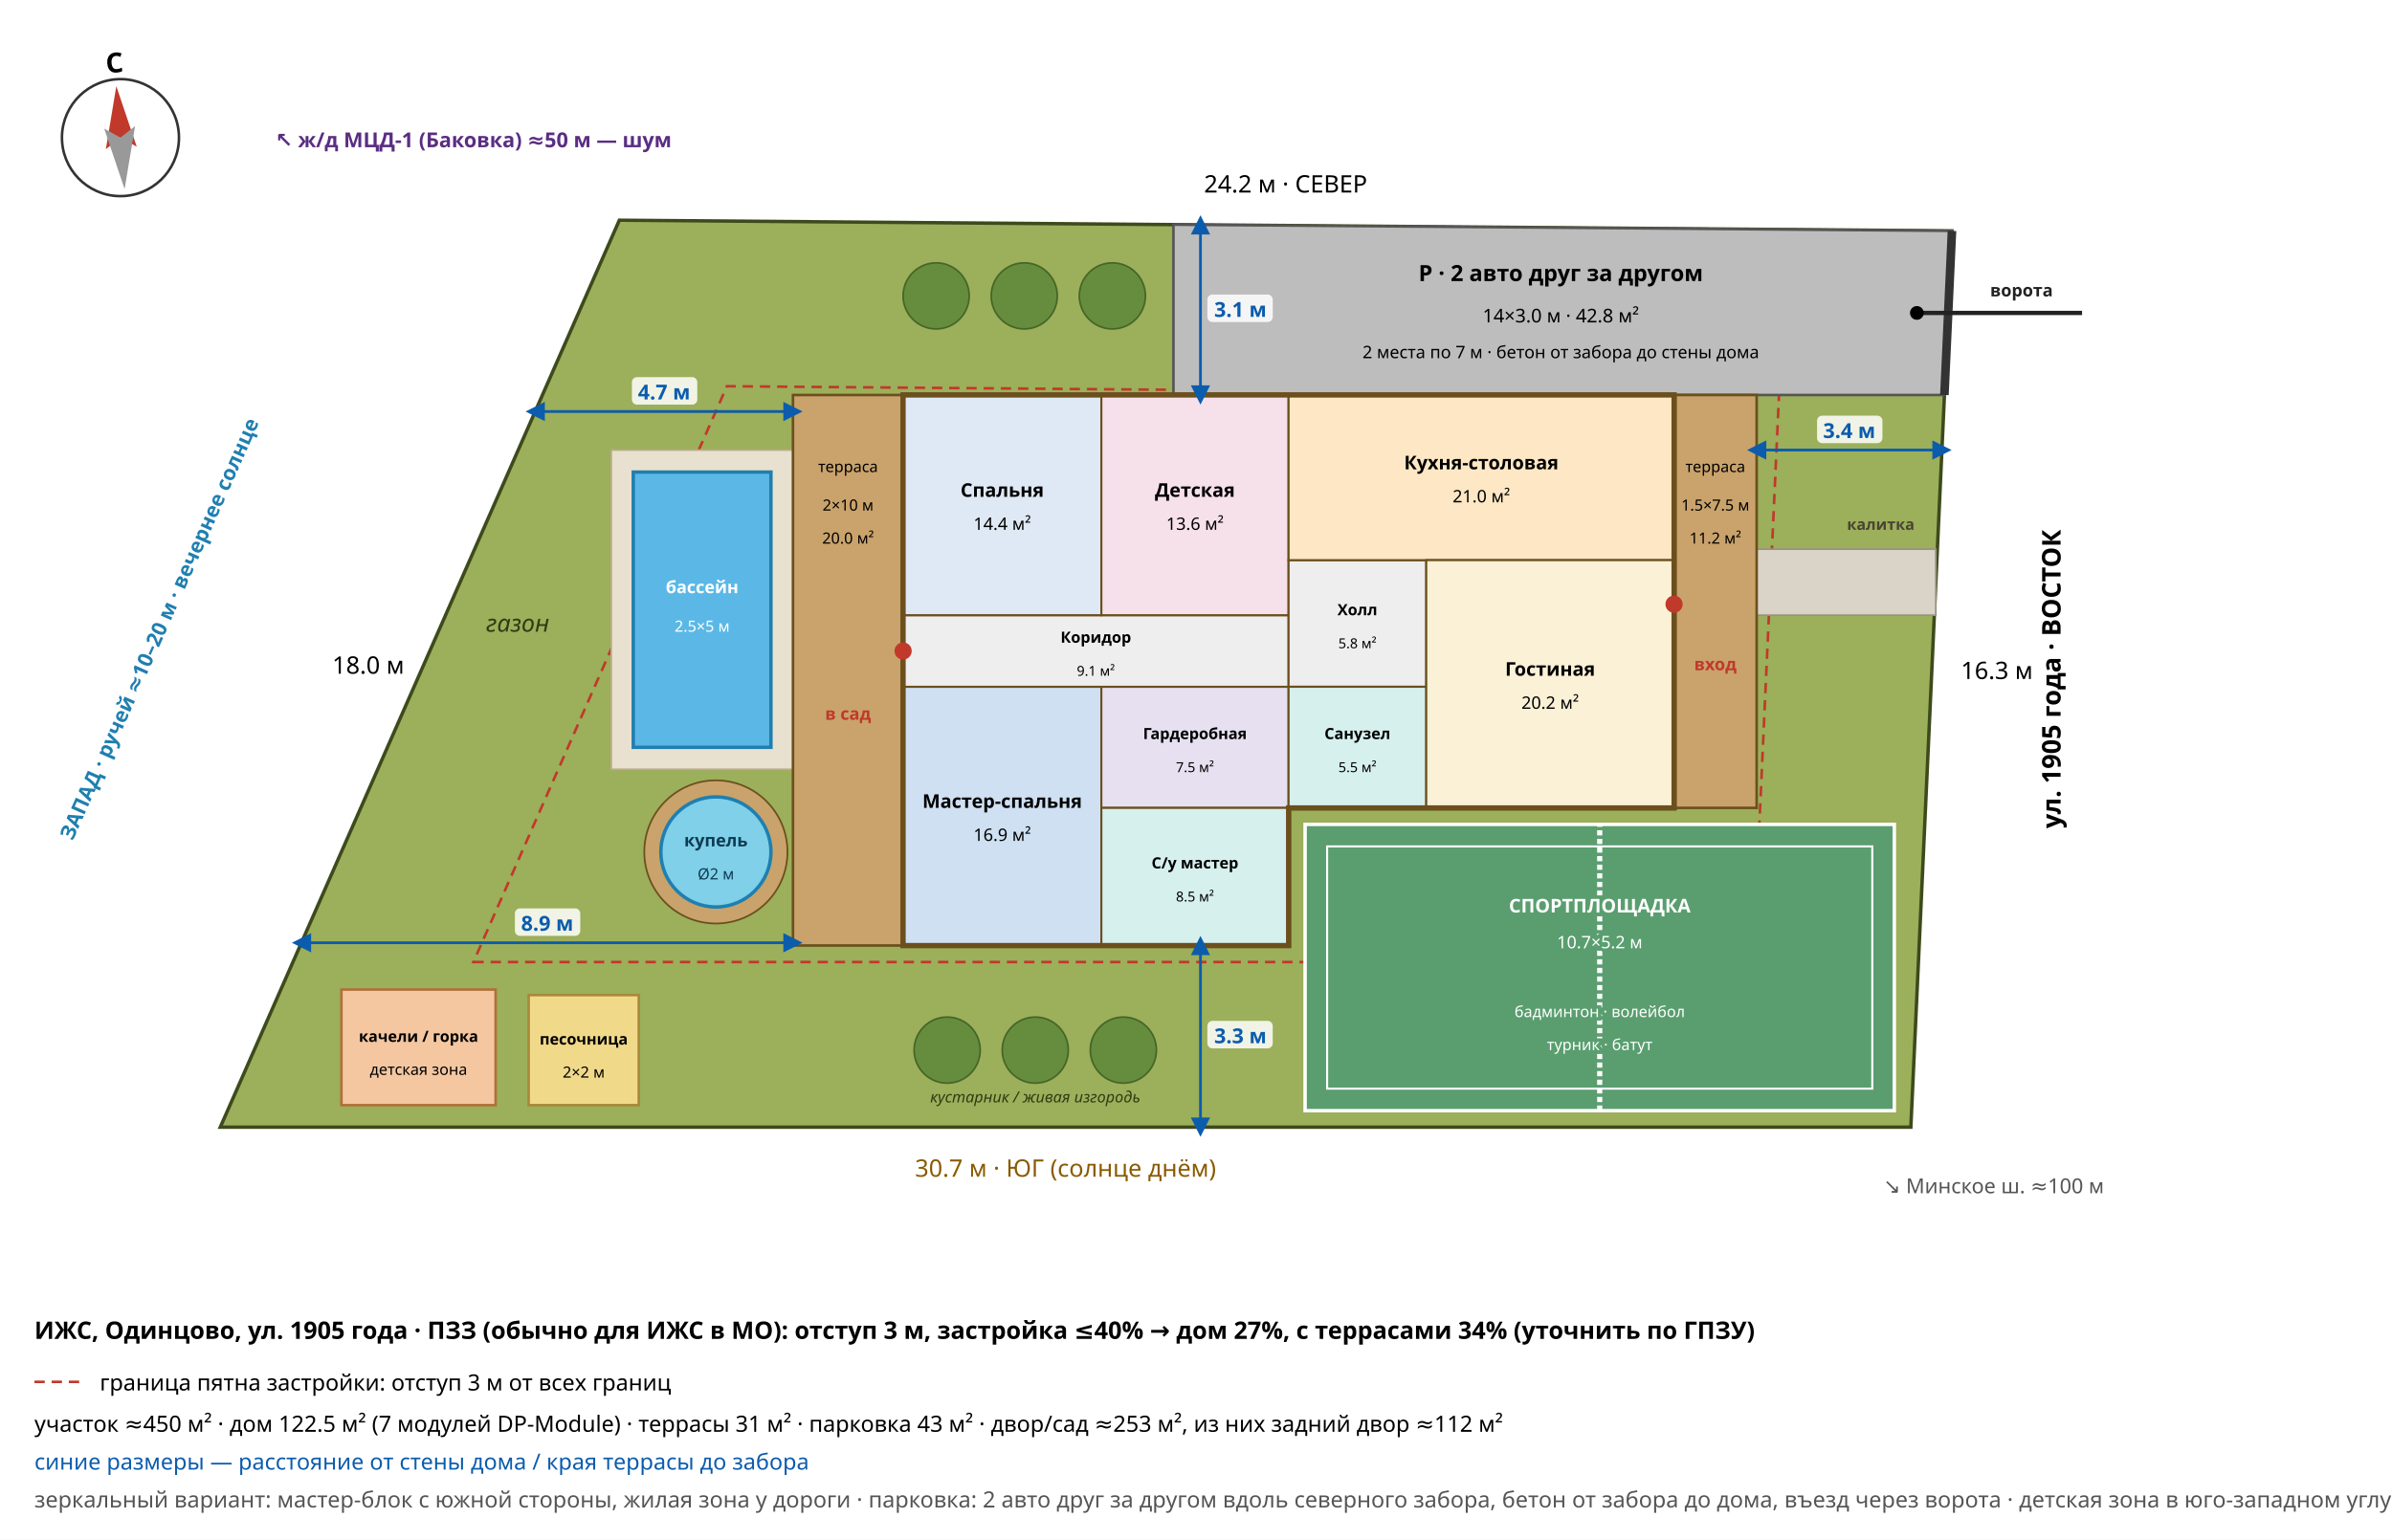
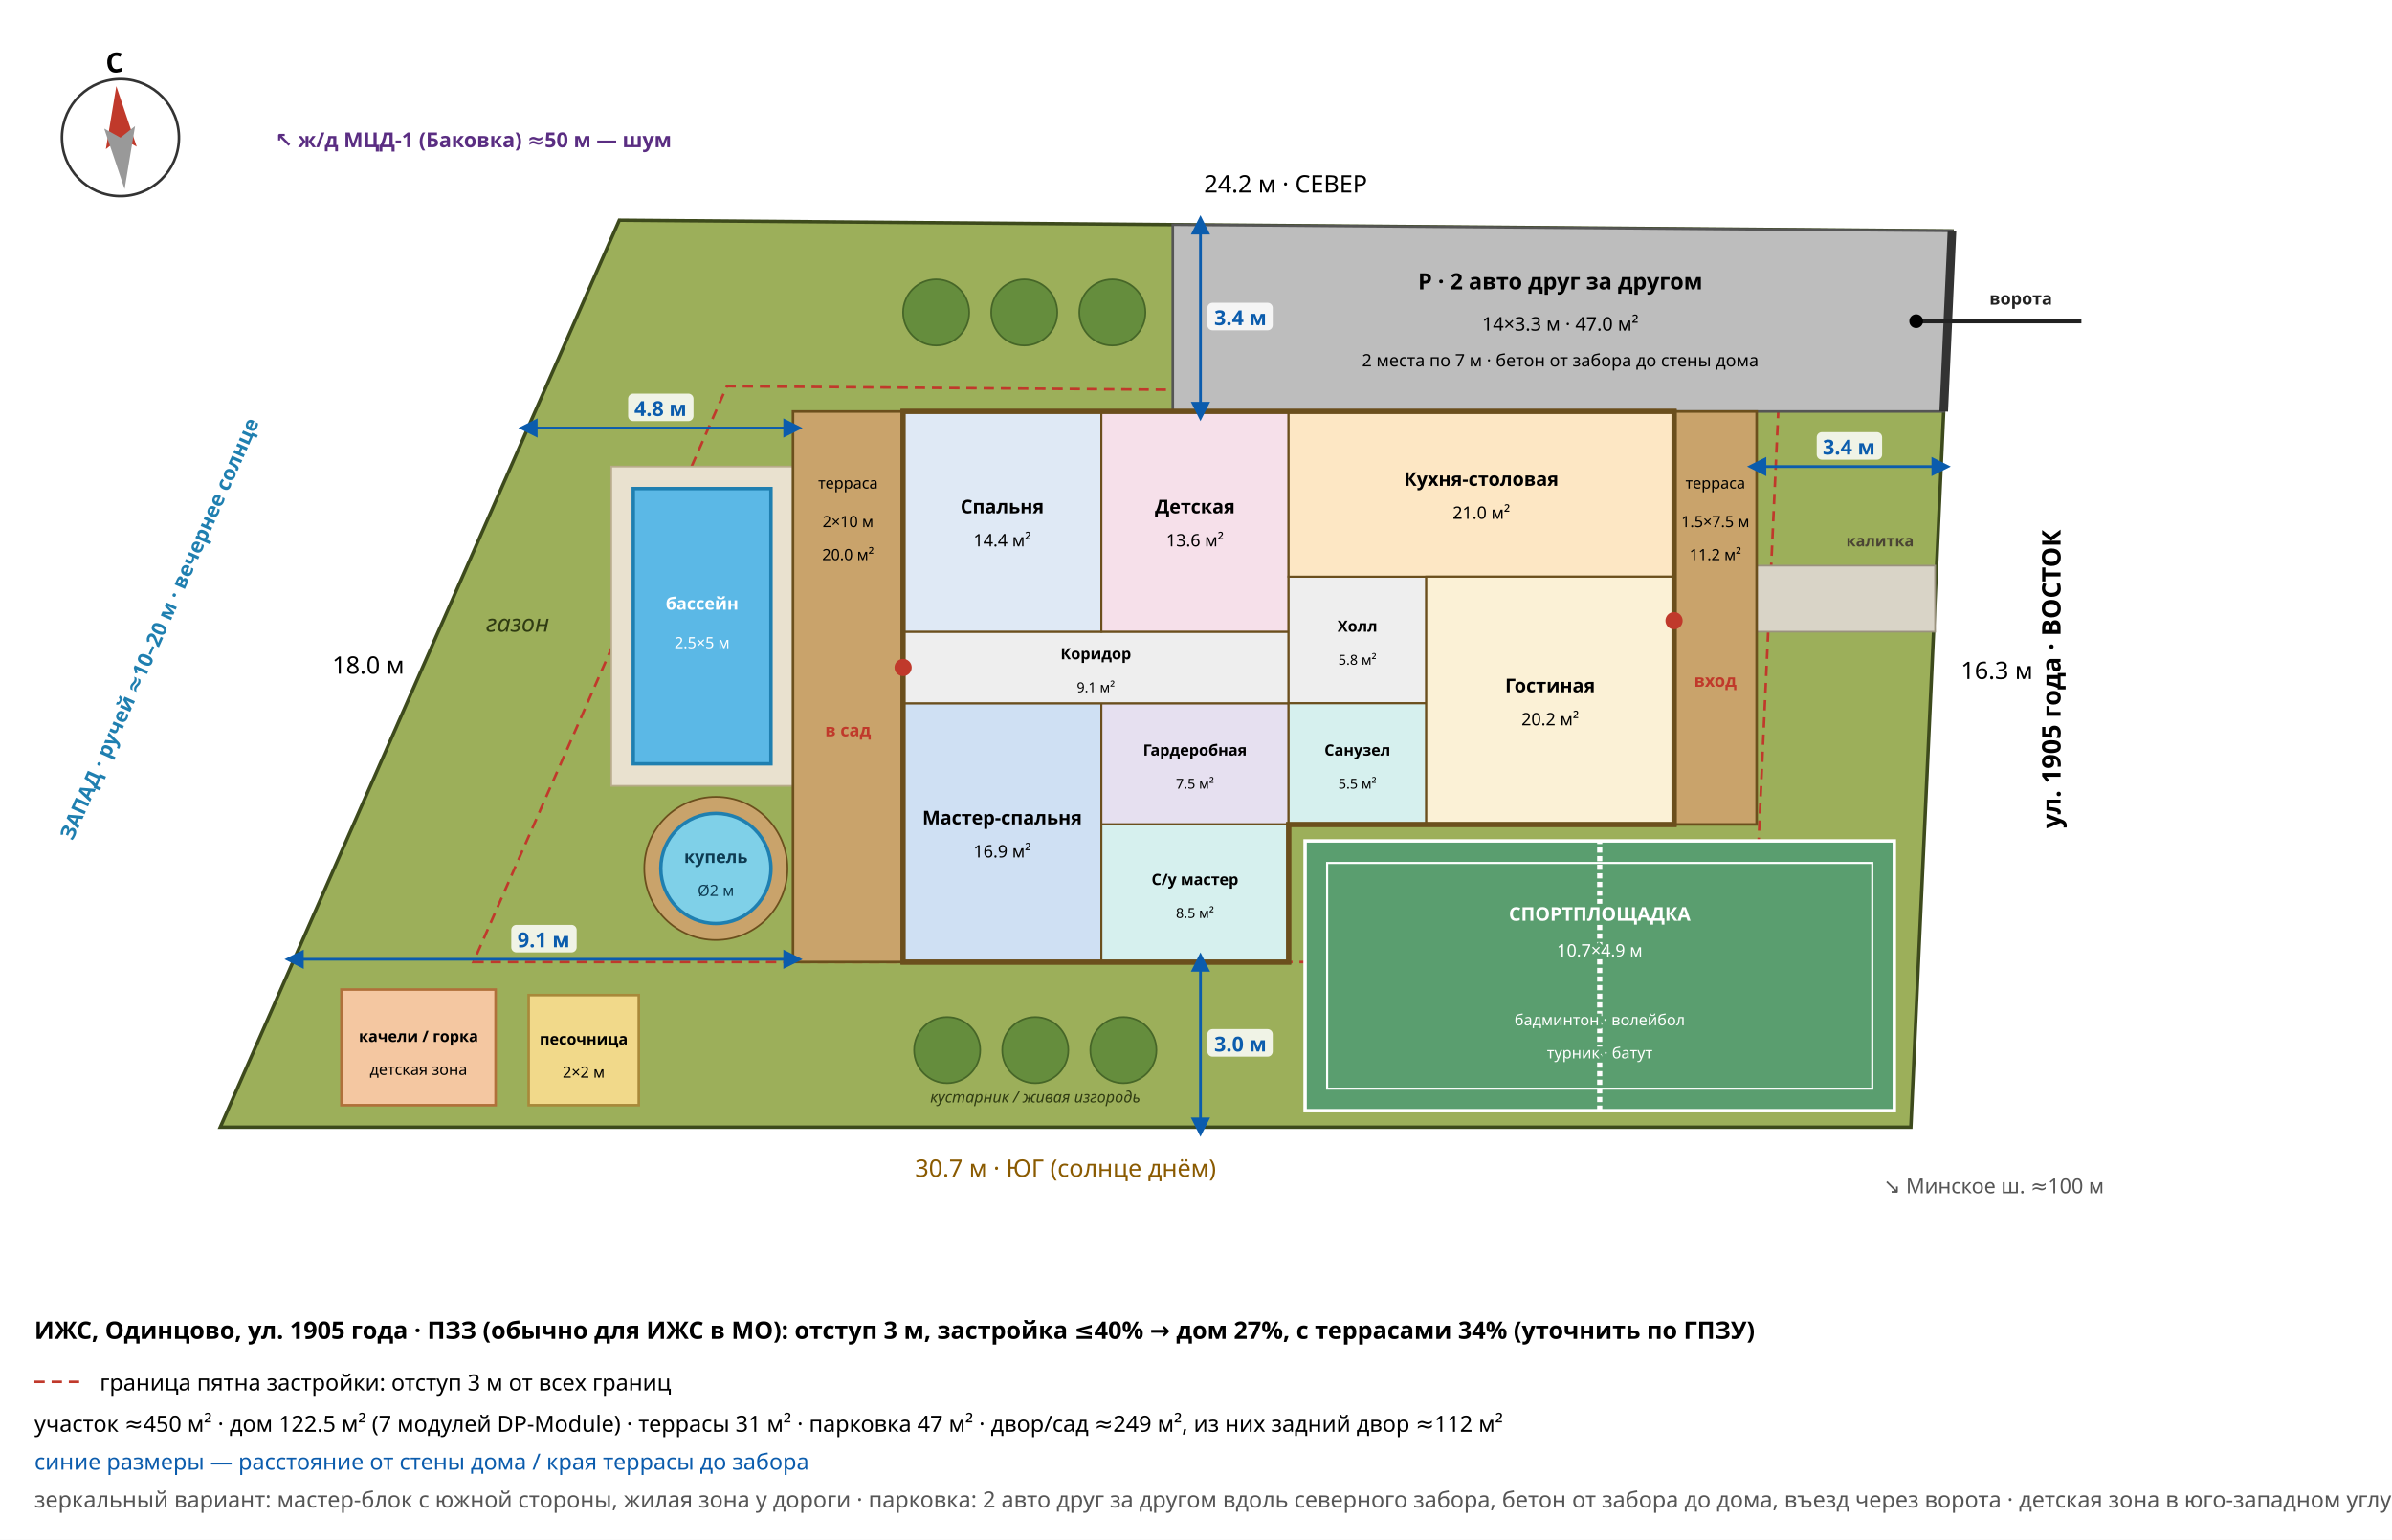
<svg xmlns="http://www.w3.org/2000/svg" width="1390" height="895" viewBox="0 0 1390 895">
  <rect width="100%" height="100%" fill="#fff" />
  <polygon points="128.0,655.2 1110.4,655.2 1134.3,134.2 359.9,128.0" fill="#9caf5a" stroke="#3d4a1c" stroke-width="2" />
  <polygon points="275.1,559.2 1018.7,559.2 1033.8,229.4 422.4,224.5" fill="none" stroke="#c0392b" stroke-width="1.5" stroke-dasharray="6 4" />
-   <polygon points="681.9,229.6 1129.9,229.6 1134.3,134.2 681.9,130.6" fill="#bdbdbd" stroke="#555" stroke-width="1.5" />
+   <polygon points="681.5,239.2 1129.5,239.2 1134.3,134.2 681.5,130.6" fill="#bdbdbd" stroke="#555" stroke-width="1.5" />
  <defs>
    <marker id="arr" viewBox="0 0 10 10" refX="5" refY="5" markerWidth="7" markerHeight="7" orient="auto-start-reverse">
      <path d="M0,0 L10,5 L0,10 z" fill="#0b5cad" />
    </marker>
  </defs>
-   <polygon points="1020.8,357.6 1124.9,357.6 1124.9,319.2 1020.8,319.2" fill="#d9d4c7" stroke="#9a927e" stroke-width="1" />
-   <text x="1092.9" y="308.0" font-size="9" text-anchor="middle" font-family="sans-serif" fill="#4a4434" font-weight="bold">калитка</text>
+   <polygon points="1020.8,367.2 1124.5,367.2 1124.5,328.8 1020.8,328.8" fill="#d9d4c7" stroke="#9a927e" stroke-width="1" />
+   <text x="1092.5" y="317.6" font-size="9" text-anchor="middle" font-family="sans-serif" fill="#4a4434" font-weight="bold">калитка</text>
  <circle cx="550.4" cy="610.4" r="19.2" fill="#5f8a3a" stroke="#3d5e22" stroke-width="1" opacity="0.9" />
  <circle cx="601.6" cy="610.4" r="19.2" fill="#5f8a3a" stroke="#3d5e22" stroke-width="1" opacity="0.9" />
  <circle cx="652.8" cy="610.4" r="19.2" fill="#5f8a3a" stroke="#3d5e22" stroke-width="1" opacity="0.9" />
-   <circle cx="544.0" cy="172.0" r="19.2" fill="#5f8a3a" stroke="#3d5e22" stroke-width="1" opacity="0.9" />
-   <circle cx="595.2" cy="172.0" r="19.2" fill="#5f8a3a" stroke="#3d5e22" stroke-width="1" opacity="0.9" />
-   <circle cx="646.4" cy="172.0" r="19.2" fill="#5f8a3a" stroke="#3d5e22" stroke-width="1" opacity="0.9" />
-   <polygon points="758.4,645.6 1100.8,645.6 1100.8,479.2 758.4,479.2" fill="#5a9e6f" stroke="#ffffff" stroke-width="2" />
-   <polygon points="771.2,632.8 1088.0,632.8 1088.0,492.0 771.2,492.0" fill="none" stroke="#ffffff" stroke-width="1.2" />
-   <line x1="929.6" y1="645.6" x2="929.6" y2="479.2" stroke="#ffffff" stroke-width="3" stroke-dasharray="3 2" />
-   <text x="929.6" y="530.4" font-size="11" text-anchor="middle" font-family="sans-serif" fill="#fff" font-weight="bold" stroke="#5a9e6f" stroke-width="4" paint-order="stroke">СПОРТПЛОЩАДКА</text>
-   <text x="929.6" y="551.2" font-size="10" text-anchor="middle" font-family="sans-serif" fill="#fff" stroke="#5a9e6f" stroke-width="4" paint-order="stroke">10.7×5.2 м</text>
-   <text x="929.6" y="591.2" font-size="9" text-anchor="middle" font-family="sans-serif" fill="#fff" stroke="#5a9e6f" stroke-width="4" paint-order="stroke">бадминтон · волейбол</text>
-   <text x="929.6" y="610.4" font-size="9" text-anchor="middle" font-family="sans-serif" fill="#fff" stroke="#5a9e6f" stroke-width="4" paint-order="stroke">турник · батут</text>
-   <polygon points="355.2,447.2 460.8,447.2 460.8,261.6 355.2,261.6" fill="#e9e1cf" stroke="#b8ab8a" stroke-width="1" />
-   <polygon points="368.0,434.4 448.0,434.4 448.0,274.4 368.0,274.4" fill="#5bb8e6" stroke="#1f7fb0" stroke-width="2" />
-   <text x="408.0" y="344.8" font-size="10" text-anchor="middle" font-family="sans-serif" fill="#fff" font-weight="bold">бассейн</text>
-   <text x="408.0" y="367.2" font-size="9" text-anchor="middle" font-family="sans-serif" fill="#fff">2.5×5 м</text>
-   <circle cx="416.0" cy="495.2" r="41.6" fill="#c9a36b" stroke="#6b4f1d" stroke-width="1" />
-   <circle cx="416.0" cy="495.2" r="32.0" fill="#7fd0e8" stroke="#1f7fb0" stroke-width="2" />
-   <text x="416.0" y="492.0" font-size="10" text-anchor="middle" font-family="sans-serif" font-weight="bold" fill="#0d3b52">купель</text>
-   <text x="416.0" y="511.2" font-size="9" text-anchor="middle" font-family="sans-serif" fill="#0d3b52">Ø2 м</text>
+   <circle cx="544.0" cy="181.6" r="19.2" fill="#5f8a3a" stroke="#3d5e22" stroke-width="1" opacity="0.9" />
+   <circle cx="595.2" cy="181.6" r="19.2" fill="#5f8a3a" stroke="#3d5e22" stroke-width="1" opacity="0.9" />
+   <circle cx="646.4" cy="181.6" r="19.2" fill="#5f8a3a" stroke="#3d5e22" stroke-width="1" opacity="0.9" />
+   <polygon points="758.4,645.6 1100.8,645.6 1100.8,488.8 758.4,488.8" fill="#5a9e6f" stroke="#ffffff" stroke-width="2" />
+   <polygon points="771.2,632.8 1088.0,632.8 1088.0,501.6 771.2,501.6" fill="none" stroke="#ffffff" stroke-width="1.2" />
+   <line x1="929.6" y1="645.6" x2="929.6" y2="488.8" stroke="#ffffff" stroke-width="3" stroke-dasharray="3 2" />
+   <text x="929.6" y="535.2" font-size="11" text-anchor="middle" font-family="sans-serif" fill="#fff" font-weight="bold" stroke="#5a9e6f" stroke-width="4" paint-order="stroke">СПОРТПЛОЩАДКА</text>
+   <text x="929.6" y="556.0" font-size="10" text-anchor="middle" font-family="sans-serif" fill="#fff" stroke="#5a9e6f" stroke-width="4" paint-order="stroke">10.7×4.9 м</text>
+   <text x="929.6" y="596.0" font-size="9" text-anchor="middle" font-family="sans-serif" fill="#fff" stroke="#5a9e6f" stroke-width="4" paint-order="stroke">бадминтон · волейбол</text>
+   <text x="929.6" y="615.2" font-size="9" text-anchor="middle" font-family="sans-serif" fill="#fff" stroke="#5a9e6f" stroke-width="4" paint-order="stroke">турник · батут</text>
+   <polygon points="355.2,456.8 460.8,456.8 460.8,271.2 355.2,271.2" fill="#e9e1cf" stroke="#b8ab8a" stroke-width="1" />
+   <polygon points="368.0,444.0 448.0,444.0 448.0,284.0 368.0,284.0" fill="#5bb8e6" stroke="#1f7fb0" stroke-width="2" />
+   <text x="408.0" y="354.4" font-size="10" text-anchor="middle" font-family="sans-serif" fill="#fff" font-weight="bold">бассейн</text>
+   <text x="408.0" y="376.8" font-size="9" text-anchor="middle" font-family="sans-serif" fill="#fff">2.5×5 м</text>
+   <circle cx="416.0" cy="504.8" r="41.6" fill="#c9a36b" stroke="#6b4f1d" stroke-width="1" />
+   <circle cx="416.0" cy="504.8" r="32.0" fill="#7fd0e8" stroke="#1f7fb0" stroke-width="2" />
+   <text x="416.0" y="501.6" font-size="10" text-anchor="middle" font-family="sans-serif" font-weight="bold" fill="#0d3b52">купель</text>
+   <text x="416.0" y="520.8" font-size="9" text-anchor="middle" font-family="sans-serif" fill="#0d3b52">Ø2 м</text>
  <polygon points="307.2,642.4 371.2,642.4 371.2,578.4 307.2,578.4" fill="#f1d98a" stroke="#a8893a" stroke-width="1.5" />
  <text x="339.2" y="607.2" font-size="9" text-anchor="middle" font-family="sans-serif" font-weight="bold">песочница</text>
  <text x="339.2" y="626.4" font-size="9" text-anchor="middle" font-family="sans-serif">2×2 м</text>
  <polygon points="198.4,642.4 288.0,642.4 288.0,575.2 198.4,575.2" fill="#f4c7a1" stroke="#b0703a" stroke-width="1.5" />
  <text x="243.2" y="605.6" font-size="9" text-anchor="middle" font-family="sans-serif" font-weight="bold">качели / горка</text>
  <text x="243.2" y="624.8" font-size="9" text-anchor="middle" font-family="sans-serif">детская зона</text>
-   <polygon points="972.8,469.6 1020.8,469.6 1020.8,229.6 972.8,229.6" fill="#c9a36b" stroke="#6b4f1d" stroke-width="1.5" />
-   <text x="996.8" y="274.4" font-size="9" text-anchor="middle" font-family="sans-serif">терраса</text>
-   <text x="996.8" y="296.8" font-size="9" text-anchor="middle" font-family="sans-serif">1.5×7.5 м</text>
-   <text x="996.8" y="316.0" font-size="9" text-anchor="middle" font-family="sans-serif">11.2 м²</text>
-   <polygon points="460.8,549.6 524.8,549.6 524.8,229.6 460.8,229.6" fill="#c9a36b" stroke="#6b4f1d" stroke-width="1.5" />
-   <text x="492.8" y="274.4" font-size="9" text-anchor="middle" font-family="sans-serif">терраса</text>
-   <text x="492.8" y="296.8" font-size="9" text-anchor="middle" font-family="sans-serif">2×10 м</text>
-   <text x="492.8" y="316.0" font-size="9" text-anchor="middle" font-family="sans-serif">20.0 м²</text>
-   <polygon points="524.8,549.6 748.8,549.6 748.8,469.6 972.8,469.6 972.8,229.6 524.8,229.6" fill="#f3e6c8" stroke="#6b4f1d" stroke-width="3" />
-   <polygon points="524.8,549.6 640.0,549.6 640.0,399.2 524.8,399.2" fill="#cfe0f3" stroke="#6b4f1d" stroke-width="1.2" />
-   <polygon points="640.0,469.6 748.8,469.6 748.8,399.2 640.0,399.2" fill="#e6e0f0" stroke="#6b4f1d" stroke-width="1.2" />
-   <polygon points="640.0,549.6 748.8,549.6 748.8,469.6 640.0,469.6" fill="#d6f0ee" stroke="#6b4f1d" stroke-width="1.2" />
-   <polygon points="524.8,399.2 748.8,399.2 748.8,357.6 524.8,357.6" fill="#eeeeee" stroke="#6b4f1d" stroke-width="1.2" />
-   <polygon points="524.8,357.6 640.0,357.6 640.0,229.6 524.8,229.6" fill="#dfe9f5" stroke="#6b4f1d" stroke-width="1.2" />
-   <polygon points="640.0,357.6 748.8,357.6 748.8,229.6 640.0,229.6" fill="#f6e0ea" stroke="#6b4f1d" stroke-width="1.2" />
-   <polygon points="748.8,399.2 828.8,399.2 828.8,325.6 748.8,325.6" fill="#eeeeee" stroke="#6b4f1d" stroke-width="1.2" />
-   <polygon points="748.8,469.6 828.8,469.6 828.8,399.2 748.8,399.2" fill="#d6f0ee" stroke="#6b4f1d" stroke-width="1.2" />
-   <polygon points="748.8,325.6 972.8,325.6 972.8,229.6 748.8,229.6" fill="#fde7c4" stroke="#6b4f1d" stroke-width="1.2" />
-   <polygon points="828.8,469.6 972.8,469.6 972.8,325.6 828.8,325.6" fill="#fbf1d6" stroke="#6b4f1d" stroke-width="1.2" />
-   <polygon points="524.8,549.6 748.8,549.6 748.8,469.6 972.8,469.6 972.8,229.6 524.8,229.6" fill="none" stroke="#6b4f1d" stroke-width="3" />
-   <text x="582.4" y="469.6" font-size="11" text-anchor="middle" font-family="sans-serif" font-weight="bold">Мастер-спальня</text>
-   <text x="582.4" y="488.8" font-size="10" text-anchor="middle" font-family="sans-serif">16.9 м²</text>
-   <text x="694.4" y="429.6" font-size="9" text-anchor="middle" font-family="sans-serif" font-weight="bold">Гардеробная</text>
-   <text x="694.4" y="448.8" font-size="8" text-anchor="middle" font-family="sans-serif">7.5 м²</text>
-   <text x="694.4" y="504.8" font-size="9" text-anchor="middle" font-family="sans-serif" font-weight="bold">С/у мастер</text>
-   <text x="694.4" y="524.0" font-size="8" text-anchor="middle" font-family="sans-serif">8.5 м²</text>
-   <text x="636.8" y="373.6" font-size="9" text-anchor="middle" font-family="sans-serif" font-weight="bold">Коридор</text>
-   <text x="636.8" y="392.8" font-size="8" text-anchor="middle" font-family="sans-serif">9.1 м²</text>
-   <text x="582.4" y="288.8" font-size="11" text-anchor="middle" font-family="sans-serif" font-weight="bold">Спальня</text>
-   <text x="582.4" y="308.0" font-size="10" text-anchor="middle" font-family="sans-serif">14.4 м²</text>
-   <text x="694.4" y="288.8" font-size="11" text-anchor="middle" font-family="sans-serif" font-weight="bold">Детская</text>
-   <text x="694.4" y="308.0" font-size="10" text-anchor="middle" font-family="sans-serif">13.6 м²</text>
-   <text x="788.8" y="357.6" font-size="9" text-anchor="middle" font-family="sans-serif" font-weight="bold">Холл</text>
-   <text x="788.8" y="376.8" font-size="8" text-anchor="middle" font-family="sans-serif">5.8 м²</text>
-   <text x="788.8" y="429.6" font-size="9" text-anchor="middle" font-family="sans-serif" font-weight="bold">Санузел</text>
-   <text x="788.8" y="448.8" font-size="8" text-anchor="middle" font-family="sans-serif">5.5 м²</text>
-   <text x="860.8" y="272.8" font-size="11" text-anchor="middle" font-family="sans-serif" font-weight="bold">Кухня-столовая</text>
-   <text x="860.8" y="292.0" font-size="10" text-anchor="middle" font-family="sans-serif">21.0 м²</text>
-   <text x="900.8" y="392.8" font-size="11" text-anchor="middle" font-family="sans-serif" font-weight="bold">Гостиная</text>
-   <text x="900.8" y="412.0" font-size="10" text-anchor="middle" font-family="sans-serif">20.2 м²</text>
-   <circle cx="972.8" cy="351.2" r="5" fill="#c0392b" />
-   <text x="996.8" y="389.6" font-size="10" text-anchor="middle" font-family="sans-serif" fill="#c0392b" font-weight="bold">вход</text>
-   <circle cx="524.8" cy="378.4" r="5" fill="#c0392b" />
-   <text x="492.8" y="418.4" font-size="10" text-anchor="middle" font-family="sans-serif" fill="#c0392b" font-weight="bold">в сад</text>
-   <line x1="460.8" y1="548.0" x2="175.2" y2="548.0" stroke="#0b5cad" stroke-width="1.6" marker-start="url(#arr)" marker-end="url(#arr)" />
-   <rect x="299.2" y="528.0" width="38" height="16" rx="3" fill="#fff" opacity="0.85" />
-   <text x="318.0" y="541.0" font-size="12" font-weight="bold" fill="#0b5cad" text-anchor="middle" font-family="sans-serif">8.9 м</text>
-   <line x1="460.8" y1="239.2" x2="311.0" y2="239.2" stroke="#0b5cad" stroke-width="1.6" marker-start="url(#arr)" marker-end="url(#arr)" />
-   <rect x="367.2" y="219.2" width="38" height="16" rx="3" fill="#fff" opacity="0.85" />
-   <text x="385.9" y="232.2" font-size="12" font-weight="bold" fill="#0b5cad" text-anchor="middle" font-family="sans-serif">4.7 м</text>
-   <line x1="697.6" y1="549.6" x2="697.6" y2="655.2" stroke="#0b5cad" stroke-width="1.6" marker-start="url(#arr)" marker-end="url(#arr)" />
-   <rect x="701.6" y="593.4" width="38" height="16" rx="3" fill="#fff" opacity="0.85" />
-   <text x="705.6" y="606.4" font-size="12" font-weight="bold" fill="#0b5cad" font-family="sans-serif">3.3 м</text>
-   <line x1="697.6" y1="229.6" x2="697.6" y2="130.7" stroke="#0b5cad" stroke-width="1.6" marker-start="url(#arr)" marker-end="url(#arr)" />
-   <rect x="701.6" y="171.2" width="38" height="16" rx="3" fill="#fff" opacity="0.85" />
-   <text x="705.6" y="184.2" font-size="12" font-weight="bold" fill="#0b5cad" font-family="sans-serif">3.1 м</text>
-   <line x1="1020.8" y1="261.6" x2="1128.5" y2="261.6" stroke="#0b5cad" stroke-width="1.6" marker-start="url(#arr)" marker-end="url(#arr)" />
-   <rect x="1055.9" y="241.6" width="38" height="16" rx="3" fill="#fff" opacity="0.85" />
-   <text x="1074.6" y="254.6" font-size="12" font-weight="bold" fill="#0b5cad" text-anchor="middle" font-family="sans-serif">3.4 м</text>
-   <text x="907.0" y="163.4" font-size="13" text-anchor="middle" font-family="sans-serif" font-weight="bold">P · 2 авто друг за другом</text>
-   <text x="907.0" y="187.4" font-size="11" text-anchor="middle" font-family="sans-serif">14×3.0 м · 42.8 м²</text>
-   <text x="907.0" y="208.2" font-size="10" text-anchor="middle" font-family="sans-serif">2 места по 7 м · бетон от забора до стены дома</text>
+   <polygon points="972.8,479.2 1020.8,479.2 1020.8,239.2 972.8,239.2" fill="#c9a36b" stroke="#6b4f1d" stroke-width="1.5" />
+   <text x="996.8" y="284.0" font-size="9" text-anchor="middle" font-family="sans-serif">терраса</text>
+   <text x="996.8" y="306.4" font-size="9" text-anchor="middle" font-family="sans-serif">1.5×7.5 м</text>
+   <text x="996.8" y="325.6" font-size="9" text-anchor="middle" font-family="sans-serif">11.2 м²</text>
+   <polygon points="460.8,559.2 524.8,559.2 524.8,239.2 460.8,239.2" fill="#c9a36b" stroke="#6b4f1d" stroke-width="1.5" />
+   <text x="492.8" y="284.0" font-size="9" text-anchor="middle" font-family="sans-serif">терраса</text>
+   <text x="492.8" y="306.4" font-size="9" text-anchor="middle" font-family="sans-serif">2×10 м</text>
+   <text x="492.8" y="325.6" font-size="9" text-anchor="middle" font-family="sans-serif">20.0 м²</text>
+   <polygon points="524.8,559.2 748.8,559.2 748.8,479.2 972.8,479.2 972.8,239.2 524.8,239.2" fill="#f3e6c8" stroke="#6b4f1d" stroke-width="3" />
+   <polygon points="524.8,559.2 640.0,559.2 640.0,408.8 524.8,408.8" fill="#cfe0f3" stroke="#6b4f1d" stroke-width="1.2" />
+   <polygon points="640.0,479.2 748.8,479.2 748.8,408.8 640.0,408.8" fill="#e6e0f0" stroke="#6b4f1d" stroke-width="1.2" />
+   <polygon points="640.0,559.2 748.8,559.2 748.8,479.2 640.0,479.2" fill="#d6f0ee" stroke="#6b4f1d" stroke-width="1.2" />
+   <polygon points="524.8,408.8 748.8,408.8 748.8,367.2 524.8,367.2" fill="#eeeeee" stroke="#6b4f1d" stroke-width="1.2" />
+   <polygon points="524.8,367.2 640.0,367.2 640.0,239.2 524.8,239.2" fill="#dfe9f5" stroke="#6b4f1d" stroke-width="1.2" />
+   <polygon points="640.0,367.2 748.8,367.2 748.8,239.2 640.0,239.2" fill="#f6e0ea" stroke="#6b4f1d" stroke-width="1.2" />
+   <polygon points="748.8,408.8 828.8,408.8 828.8,335.2 748.8,335.2" fill="#eeeeee" stroke="#6b4f1d" stroke-width="1.2" />
+   <polygon points="748.8,479.2 828.8,479.2 828.8,408.8 748.8,408.8" fill="#d6f0ee" stroke="#6b4f1d" stroke-width="1.2" />
+   <polygon points="748.8,335.2 972.8,335.2 972.8,239.2 748.8,239.2" fill="#fde7c4" stroke="#6b4f1d" stroke-width="1.2" />
+   <polygon points="828.8,479.2 972.8,479.2 972.8,335.2 828.8,335.2" fill="#fbf1d6" stroke="#6b4f1d" stroke-width="1.2" />
+   <polygon points="524.8,559.2 748.8,559.2 748.8,479.2 972.8,479.2 972.8,239.2 524.8,239.2" fill="none" stroke="#6b4f1d" stroke-width="3" />
+   <text x="582.4" y="479.2" font-size="11" text-anchor="middle" font-family="sans-serif" font-weight="bold">Мастер-спальня</text>
+   <text x="582.4" y="498.4" font-size="10" text-anchor="middle" font-family="sans-serif">16.9 м²</text>
+   <text x="694.4" y="439.2" font-size="9" text-anchor="middle" font-family="sans-serif" font-weight="bold">Гардеробная</text>
+   <text x="694.4" y="458.4" font-size="8" text-anchor="middle" font-family="sans-serif">7.5 м²</text>
+   <text x="694.4" y="514.4" font-size="9" text-anchor="middle" font-family="sans-serif" font-weight="bold">С/у мастер</text>
+   <text x="694.4" y="533.6" font-size="8" text-anchor="middle" font-family="sans-serif">8.5 м²</text>
+   <text x="636.8" y="383.2" font-size="9" text-anchor="middle" font-family="sans-serif" font-weight="bold">Коридор</text>
+   <text x="636.8" y="402.4" font-size="8" text-anchor="middle" font-family="sans-serif">9.1 м²</text>
+   <text x="582.4" y="298.4" font-size="11" text-anchor="middle" font-family="sans-serif" font-weight="bold">Спальня</text>
+   <text x="582.4" y="317.6" font-size="10" text-anchor="middle" font-family="sans-serif">14.4 м²</text>
+   <text x="694.4" y="298.4" font-size="11" text-anchor="middle" font-family="sans-serif" font-weight="bold">Детская</text>
+   <text x="694.4" y="317.6" font-size="10" text-anchor="middle" font-family="sans-serif">13.6 м²</text>
+   <text x="788.8" y="367.2" font-size="9" text-anchor="middle" font-family="sans-serif" font-weight="bold">Холл</text>
+   <text x="788.8" y="386.4" font-size="8" text-anchor="middle" font-family="sans-serif">5.8 м²</text>
+   <text x="788.8" y="439.2" font-size="9" text-anchor="middle" font-family="sans-serif" font-weight="bold">Санузел</text>
+   <text x="788.8" y="458.4" font-size="8" text-anchor="middle" font-family="sans-serif">5.5 м²</text>
+   <text x="860.8" y="282.4" font-size="11" text-anchor="middle" font-family="sans-serif" font-weight="bold">Кухня-столовая</text>
+   <text x="860.8" y="301.6" font-size="10" text-anchor="middle" font-family="sans-serif">21.0 м²</text>
+   <text x="900.8" y="402.4" font-size="11" text-anchor="middle" font-family="sans-serif" font-weight="bold">Гостиная</text>
+   <text x="900.8" y="421.6" font-size="10" text-anchor="middle" font-family="sans-serif">20.2 м²</text>
+   <circle cx="972.8" cy="360.8" r="5" fill="#c0392b" />
+   <text x="996.8" y="399.2" font-size="10" text-anchor="middle" font-family="sans-serif" fill="#c0392b" font-weight="bold">вход</text>
+   <circle cx="524.8" cy="388.0" r="5" fill="#c0392b" />
+   <text x="492.8" y="428.0" font-size="10" text-anchor="middle" font-family="sans-serif" fill="#c0392b" font-weight="bold">в сад</text>
+   <line x1="460.8" y1="557.6" x2="170.9" y2="557.6" stroke="#0b5cad" stroke-width="1.6" marker-start="url(#arr)" marker-end="url(#arr)" />
+   <rect x="297.1" y="537.6" width="38" height="16" rx="3" fill="#fff" opacity="0.85" />
+   <text x="315.9" y="550.6" font-size="12" font-weight="bold" fill="#0b5cad" text-anchor="middle" font-family="sans-serif">9.1 м</text>
+   <line x1="460.8" y1="248.8" x2="306.8" y2="248.8" stroke="#0b5cad" stroke-width="1.6" marker-start="url(#arr)" marker-end="url(#arr)" />
+   <rect x="365.0" y="228.8" width="38" height="16" rx="3" fill="#fff" opacity="0.85" />
+   <text x="383.8" y="241.8" font-size="12" font-weight="bold" fill="#0b5cad" text-anchor="middle" font-family="sans-serif">4.8 м</text>
+   <line x1="697.6" y1="559.2" x2="697.6" y2="655.2" stroke="#0b5cad" stroke-width="1.6" marker-start="url(#arr)" marker-end="url(#arr)" />
+   <rect x="701.6" y="598.2" width="38" height="16" rx="3" fill="#fff" opacity="0.85" />
+   <text x="705.6" y="611.2" font-size="12" font-weight="bold" fill="#0b5cad" font-family="sans-serif">3.0 м</text>
+   <line x1="697.6" y1="239.2" x2="697.6" y2="130.7" stroke="#0b5cad" stroke-width="1.6" marker-start="url(#arr)" marker-end="url(#arr)" />
+   <rect x="701.6" y="176.0" width="38" height="16" rx="3" fill="#fff" opacity="0.85" />
+   <text x="705.6" y="189.0" font-size="12" font-weight="bold" fill="#0b5cad" font-family="sans-serif">3.4 м</text>
+   <line x1="1020.8" y1="271.2" x2="1128.0" y2="271.2" stroke="#0b5cad" stroke-width="1.6" marker-start="url(#arr)" marker-end="url(#arr)" />
+   <rect x="1055.7" y="251.2" width="38" height="16" rx="3" fill="#fff" opacity="0.85" />
+   <text x="1074.4" y="264.2" font-size="12" font-weight="bold" fill="#0b5cad" text-anchor="middle" font-family="sans-serif">3.4 м</text>
+   <text x="906.7" y="168.2" font-size="13" text-anchor="middle" font-family="sans-serif" font-weight="bold">P · 2 авто друг за другом</text>
+   <text x="906.7" y="192.2" font-size="11" text-anchor="middle" font-family="sans-serif">14×3.3 м · 47.0 м²</text>
+   <text x="906.7" y="213.0" font-size="10" text-anchor="middle" font-family="sans-serif">2 места по 7 м · бетон от забора до стены дома</text>
  <text x="619.2" y="684.0" font-size="14" text-anchor="middle" font-family="sans-serif" fill="#8a5a00">30.7 м · ЮГ (солнце днём)</text>
  <text x="747.1" y="111.9" font-size="14" text-anchor="middle" font-family="sans-serif">24.2 м · СЕВЕР</text>
  <text x="214.0" y="391.6" font-size="14" text-anchor="middle" font-family="sans-serif">18.0 м</text>
  <text x="1160.4" y="394.7" font-size="14" text-anchor="middle" font-family="sans-serif">16.3 м</text>
  <text x="1197.4" y="394.7" font-size="15" font-weight="bold" text-anchor="middle" font-family="sans-serif" transform="rotate(-90 1197.4 394.7)">ул. 1905 года · ВОСТОК</text>
-   <line x1="1129.9" y1="229.6" x2="1134.3" y2="134.2" stroke="#333" stroke-width="5" />
-   <line x1="1209.9" y1="181.9" x2="1113.9" y2="181.9" stroke="#222" stroke-width="2.5" />
-   <circle cx="1113.9" cy="181.9" r="4" />
-   <text x="1174.7" y="172.3" font-size="10" text-anchor="middle" font-family="sans-serif" fill="#222" font-weight="bold">ворота</text>
+   <line x1="1129.5" y1="239.2" x2="1134.3" y2="134.2" stroke="#333" stroke-width="5" />
+   <line x1="1209.5" y1="186.7" x2="1113.5" y2="186.7" stroke="#222" stroke-width="2.5" />
+   <circle cx="1113.5" cy="186.7" r="4" />
+   <text x="1174.3" y="177.1" font-size="10" text-anchor="middle" font-family="sans-serif" fill="#222" font-weight="bold">ворота</text>
  <text x="300.8" y="367.2" font-size="14" text-anchor="middle" font-family="sans-serif" fill="#2f3b12" font-style="italic">газон</text>
  <text x="601.6" y="640.8" font-size="9" text-anchor="middle" font-family="sans-serif" fill="#2f3b12" font-style="italic">кустарник / живая изгородь</text>
  <g transform="rotate(-4.6 70 80)">
    <circle cx="70" cy="80" r="34" fill="#fff" stroke="#333" stroke-width="1.5" />
    <path d="M70,50 L79,86 L70,80 L61,86 z" fill="#c0392b" />
    <path d="M70,110 L79,74 L70,80 L61,74 z" fill="#999" />
    <text x="70" y="42" font-size="16" font-weight="bold" text-anchor="middle" font-family="sans-serif">С</text>
  </g>
  <text x="160.0" y="85.6" font-size="12" fill="#5a2d82" font-weight="bold" font-family="sans-serif">↖ ж/д МЦД-1 (Баковка) ≈50 м — шум</text>
  <text x="96.4" y="367.2" font-size="12" fill="#1f7fb0" font-weight="bold" text-anchor="middle" font-family="sans-serif" transform="rotate(-66 96.4 367.2)">ЗАПАД · ручей ≈10–20 м · вечернее солнце</text>
  <text x="1094.4" y="693.6" font-size="12" fill="#555" font-family="sans-serif">↘ Минское ш. ≈100 м</text>
  <rect x="20" y="796.24" width="28" height="0" stroke="#c0392b" stroke-dasharray="6 4" stroke-width="1.5" />
  <line x1="20" y1="803.24" x2="50" y2="803.24" stroke="#c0392b" stroke-dasharray="6 4" stroke-width="1.5" />
  <text x="58" y="808.24" font-size="13" font-family="sans-serif">граница пятна застройки: отступ 3 м от всех границ</text>
-   <text x="20" y="832.24" font-size="13" font-family="sans-serif">участок ≈450 м² · дом 122.5 м² (7 модулей DP-Module) · террасы 31 м² · парковка 43 м² · двор/сад ≈253 м², из них задний двор ≈112 м²</text>
+   <text x="20" y="832.24" font-size="13" font-family="sans-serif">участок ≈450 м² · дом 122.5 м² (7 модулей DP-Module) · террасы 31 м² · парковка 47 м² · двор/сад ≈249 м², из них задний двор ≈112 м²</text>
  <text x="20" y="778.24" font-size="14" font-weight="bold" font-family="sans-serif">ИЖС, Одинцово, ул. 1905 года · ПЗЗ (обычно для ИЖС в МО): отступ 3 м, застройка ≤40% → дом 27%, с террасами 34% (уточнить по ГПЗУ)</text>
  <text x="20" y="854.24" font-size="13" fill="#0b5cad" font-family="sans-serif">синие размеры — расстояние от стены дома / края террасы до забора</text>
  <text x="20" y="876.24" font-size="13" fill="#555" font-family="sans-serif">зеркальный вариант: мастер-блок с южной стороны, жилая зона у дороги · парковка: 2 авто друг за другом вдоль северного забора, бетон от забора до дома, въезд через ворота · детская зона в юго-западном углу</text>
</svg>
